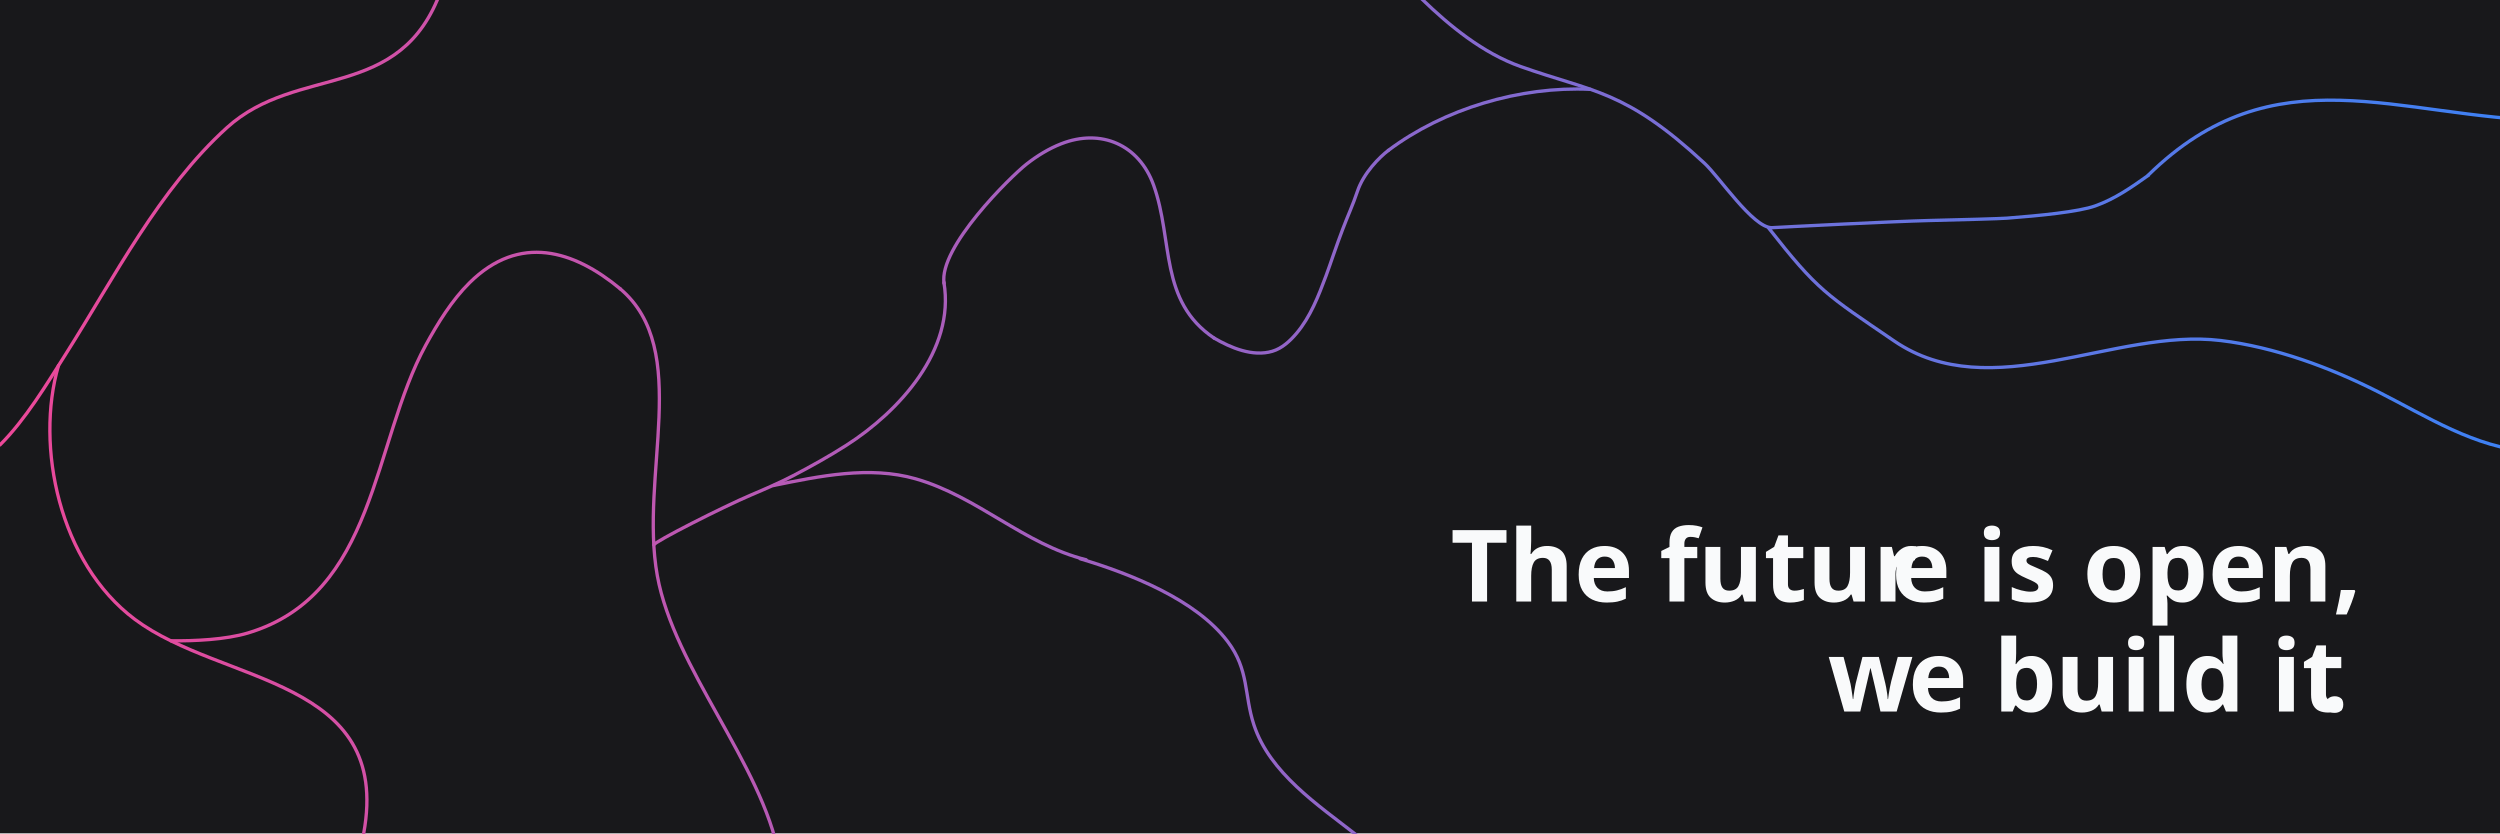
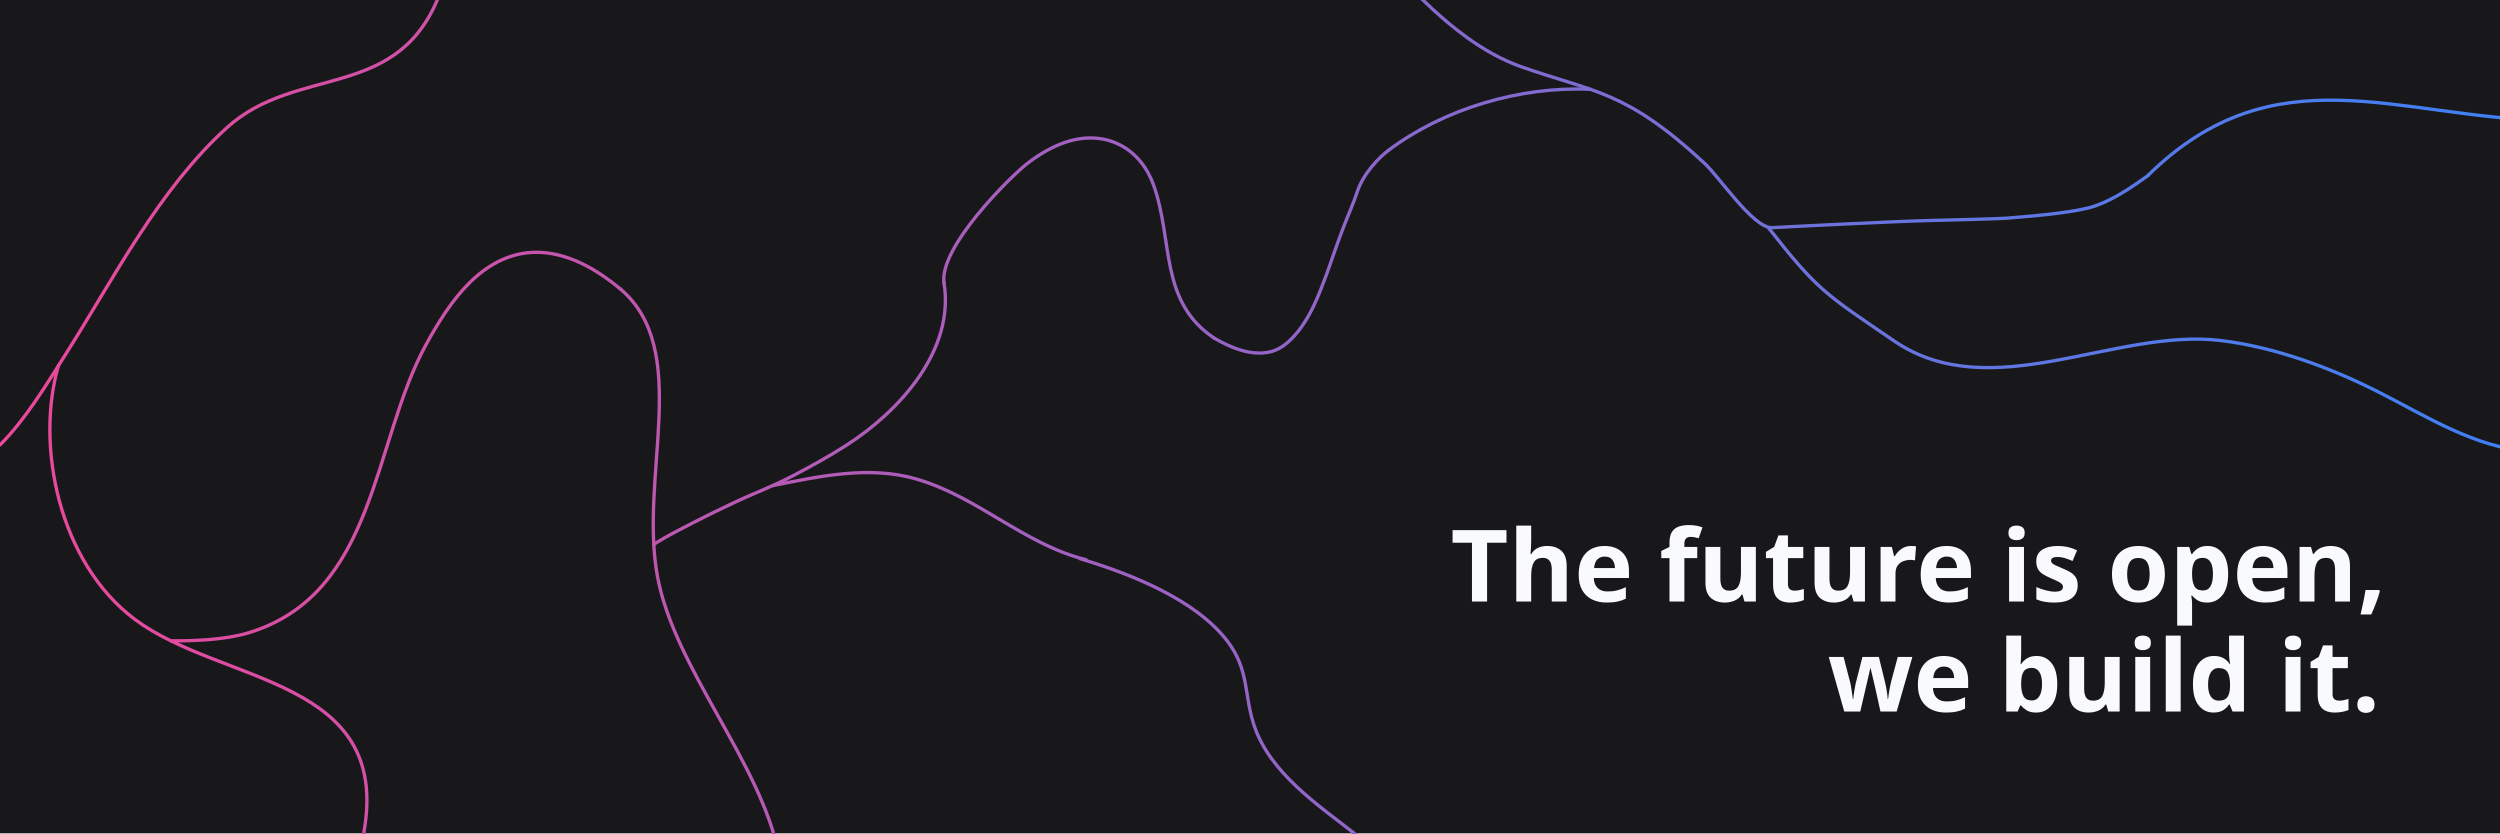
<svg xmlns="http://www.w3.org/2000/svg" width="100%" height="100%" viewBox="0 0 1500 500" version="1.1" xml:space="preserve" style="fill-rule:evenodd;clip-rule:evenodd;stroke-linecap:round;stroke-linejoin:round;stroke-miterlimit:1.5;">
  <g transform="matrix(0.999795,0,0,1.02943,-0.424329,-1.49991)">
    <rect x="0.424" y="1.457" width="1500.31" height="485.704" style="fill:rgb(24,24,27);" />
  </g>
  <g transform="matrix(1,0,0,1,406.785,214.921)">
-     <text x="463.553px" y="146.019px" style="font-family:'SatoshiVariable-Bold_Bold', 'Satoshi Variable';font-weight:900;font-size:60px;fill:rgb(249,250,251);">The futur<tspan x="728.153px " y="146.019px ">e</tspan> is open,</text>
-     <text x="689.873px" y="212.019px" style="font-family:'SatoshiVariable-Bold_Bold', 'Satoshi Variable';font-weight:900;font-size:60px;fill:rgb(249,250,251);">w<tspan x="738.233px " y="212.019px ">e</tspan> b<tspan x="826.313px " y="212.019px ">u</tspan>ild it<tspan x="985.493px " y="212.019px ">.</tspan>
-     </text>
+     <text x="463.553px" y="146.019px" style="font-family:'SatoshiVariable-Bold_Bold', 'Satoshi Variable';font-weight:900;font-size:60px;fill:rgb(249,250,251);">The future is open,</text>
+     <text x="689.873px" y="212.019px" style="font-family:'SatoshiVariable-Bold_Bold', 'Satoshi Variable';font-weight:900;font-size:60px;fill:rgb(249,250,251);">we build it.</text>
  </g>
  <g>
    <path d="M566.45,170.047C563.021,148.501 606.541,105.817 615.908,98.477C622.222,93.53 629.22,89.214 636.709,86.279C660.576,76.926 683.45,86.734 692.185,111.151C704.065,144.355 695.374,180.673 728.456,202.846" style="fill:none;stroke:url(#_Linear1);stroke-width:2px;" />
    <path d="M0,266.947C15.315,251.739 28.11,230.349 39.557,212.282C68.554,166.516 95.514,113.402 136.153,76.589C178.63,38.112 240.449,61.675 264.637,-5.832" style="fill:none;stroke:url(#_Linear2);stroke-width:2px;" />
    <path d="M218.219,500C235.407,406.294 133.284,410.76 80.929,371.625C35.563,337.714 21.01,267.701 35.084,219.353" style="fill:none;stroke:url(#_Linear3);stroke-width:2px;" />
    <path d="M102.722,384.491C116.708,384.62 135.304,383.82 148.785,379.783C225.696,356.749 223.331,265.825 255.506,206.979C262.638,193.936 271.095,180.175 281.702,169.683C311.743,139.971 344.421,150.279 372.109,173.27" style="fill:none;stroke:url(#_Linear4);stroke-width:2px;" />
    <path d="M372.109,173.27C415.409,209.929 383.458,285.093 394.397,345.457C404.464,401.016 456.974,457.901 467.5,513.655" style="fill:none;stroke:url(#_Linear5);stroke-width:2px;" />
    <path d="M566.353,169.471C573.159,210.028 539.614,246.891 507.583,267.31C497.42,273.789 486.721,279.747 476.037,285.327C467.784,289.637 459.247,293.33 450.68,296.964C433.367,304.308 392.393,325.188 392.314,326.902" style="fill:none;stroke:url(#_Linear6);stroke-width:2px;" />
    <path d="M813.599,500.793C790.89,483.054 761.828,463.761 752.359,434.975C746.336,416.668 749.555,402.003 736.554,384.86C717.418,359.625 678.068,344.213 648.095,335.246" style="fill:none;stroke:url(#_Linear7);stroke-width:2px;" />
    <path d="M463.944,291.32C491.719,285.712 521.477,279.313 549.423,287.299C586.564,297.911 614.493,326.657 651.671,335.864" style="fill:none;stroke:url(#_Linear8);stroke-width:2px;" />
    <path d="M728.456,202.846C738.441,208.675 751.613,214.255 763.398,210.762C769.243,209.03 773.974,204.636 777.825,200.097C786.255,190.163 791.093,177.575 795.6,165.521C797.13,161.429 798.519,157.289 799.962,153.166C802.153,146.908 803.116,144.212 805.547,137.733C808.414,130.087 811.861,122.657 814.418,114.902C818.048,103.888 827.78,94.202 833.028,90.226" style="fill:none;stroke:url(#_Linear9);stroke-width:2px;" />
    <path d="M833.028,90.226C866.148,65.361 912.007,51.564 954.295,53.606" style="fill:none;stroke:url(#_Linear10);stroke-width:2px;" />
    <path d="M1531.03,72.452C1438.86,70.74 1364.93,30.502 1288.89,105.155" style="fill:none;stroke:url(#_Linear11);stroke-width:2px;" />
    <path d="M852.958,-0.739C869.797,15.622 889.846,31.921 912.306,39.896C956.217,55.486 975.001,53.774 1022.6,97.86C1031.67,106.261 1051.66,136.4 1062.95,136.622" style="fill:none;stroke:url(#_Linear12);stroke-width:2px;" />
    <path d="M1288.98,105.215C1278.83,112.437 1269.01,119.307 1257.16,123.541C1247.23,127.092 1223.48,129.415 1204.27,130.891C1199.76,131.238 1178.71,131.79 1157.52,132.31C1146.83,132.573 1125.95,133.496 1106.53,134.421C1084.51,135.47 1064.35,136.523 1062.95,136.622" style="fill:none;stroke:url(#_Linear13);stroke-width:2px;" />
    <path d="M1518.34,270.923C1485.16,268.749 1455.93,249.788 1426.99,235.146C1397.9,220.438 1364.91,208.242 1332.44,204.313C1268.89,196.623 1194.72,244.313 1136.5,204.584C1095.46,176.586 1090.91,174.685 1061.03,136.622" style="fill:none;stroke:url(#_Linear14);stroke-width:2px;" />
  </g>
  <defs>
    <linearGradient id="_Linear1" x1="0" y1="0" x2="1" y2="0" gradientUnits="userSpaceOnUse" gradientTransform="matrix(1531.03,0,0,519.486,0,253.912)">
      <stop offset="0" style="stop-color:rgb(236,72,153);stop-opacity:1" />
      <stop offset="1" style="stop-color:rgb(59,130,246);stop-opacity:1" />
    </linearGradient>
    <linearGradient id="_Linear2" x1="0" y1="0" x2="1" y2="0" gradientUnits="userSpaceOnUse" gradientTransform="matrix(1531.03,0,0,519.486,0,253.912)">
      <stop offset="0" style="stop-color:rgb(236,72,153);stop-opacity:1" />
      <stop offset="1" style="stop-color:rgb(59,130,246);stop-opacity:1" />
    </linearGradient>
    <linearGradient id="_Linear3" x1="0" y1="0" x2="1" y2="0" gradientUnits="userSpaceOnUse" gradientTransform="matrix(1531.03,0,0,519.486,0,253.912)">
      <stop offset="0" style="stop-color:rgb(236,72,153);stop-opacity:1" />
      <stop offset="1" style="stop-color:rgb(59,130,246);stop-opacity:1" />
    </linearGradient>
    <linearGradient id="_Linear4" x1="0" y1="0" x2="1" y2="0" gradientUnits="userSpaceOnUse" gradientTransform="matrix(1531.03,0,0,519.486,0,253.912)">
      <stop offset="0" style="stop-color:rgb(236,72,153);stop-opacity:1" />
      <stop offset="1" style="stop-color:rgb(59,130,246);stop-opacity:1" />
    </linearGradient>
    <linearGradient id="_Linear5" x1="0" y1="0" x2="1" y2="0" gradientUnits="userSpaceOnUse" gradientTransform="matrix(1531.03,0,0,519.486,0,253.912)">
      <stop offset="0" style="stop-color:rgb(236,72,153);stop-opacity:1" />
      <stop offset="1" style="stop-color:rgb(59,130,246);stop-opacity:1" />
    </linearGradient>
    <linearGradient id="_Linear6" x1="0" y1="0" x2="1" y2="0" gradientUnits="userSpaceOnUse" gradientTransform="matrix(1531.03,0,0,519.486,0,253.912)">
      <stop offset="0" style="stop-color:rgb(236,72,153);stop-opacity:1" />
      <stop offset="1" style="stop-color:rgb(59,130,246);stop-opacity:1" />
    </linearGradient>
    <linearGradient id="_Linear7" x1="0" y1="0" x2="1" y2="0" gradientUnits="userSpaceOnUse" gradientTransform="matrix(1531.03,0,0,519.486,0,253.912)">
      <stop offset="0" style="stop-color:rgb(236,72,153);stop-opacity:1" />
      <stop offset="1" style="stop-color:rgb(59,130,246);stop-opacity:1" />
    </linearGradient>
    <linearGradient id="_Linear8" x1="0" y1="0" x2="1" y2="0" gradientUnits="userSpaceOnUse" gradientTransform="matrix(1531.03,0,0,519.486,0,253.912)">
      <stop offset="0" style="stop-color:rgb(236,72,153);stop-opacity:1" />
      <stop offset="1" style="stop-color:rgb(59,130,246);stop-opacity:1" />
    </linearGradient>
    <linearGradient id="_Linear9" x1="0" y1="0" x2="1" y2="0" gradientUnits="userSpaceOnUse" gradientTransform="matrix(1531.03,0,0,519.486,0,253.912)">
      <stop offset="0" style="stop-color:rgb(236,72,153);stop-opacity:1" />
      <stop offset="1" style="stop-color:rgb(59,130,246);stop-opacity:1" />
    </linearGradient>
    <linearGradient id="_Linear10" x1="0" y1="0" x2="1" y2="0" gradientUnits="userSpaceOnUse" gradientTransform="matrix(1531.03,0,0,519.486,0,253.912)">
      <stop offset="0" style="stop-color:rgb(236,72,153);stop-opacity:1" />
      <stop offset="1" style="stop-color:rgb(59,130,246);stop-opacity:1" />
    </linearGradient>
    <linearGradient id="_Linear11" x1="0" y1="0" x2="1" y2="0" gradientUnits="userSpaceOnUse" gradientTransform="matrix(1531.03,0,0,519.486,0,253.912)">
      <stop offset="0" style="stop-color:rgb(236,72,153);stop-opacity:1" />
      <stop offset="1" style="stop-color:rgb(59,130,246);stop-opacity:1" />
    </linearGradient>
    <linearGradient id="_Linear12" x1="0" y1="0" x2="1" y2="0" gradientUnits="userSpaceOnUse" gradientTransform="matrix(1531.03,0,0,519.486,0,253.912)">
      <stop offset="0" style="stop-color:rgb(236,72,153);stop-opacity:1" />
      <stop offset="1" style="stop-color:rgb(59,130,246);stop-opacity:1" />
    </linearGradient>
    <linearGradient id="_Linear13" x1="0" y1="0" x2="1" y2="0" gradientUnits="userSpaceOnUse" gradientTransform="matrix(1531.03,0,0,519.486,0,253.912)">
      <stop offset="0" style="stop-color:rgb(236,72,153);stop-opacity:1" />
      <stop offset="1" style="stop-color:rgb(59,130,246);stop-opacity:1" />
    </linearGradient>
    <linearGradient id="_Linear14" x1="0" y1="0" x2="1" y2="0" gradientUnits="userSpaceOnUse" gradientTransform="matrix(1531.03,0,0,519.486,0,253.912)">
      <stop offset="0" style="stop-color:rgb(236,72,153);stop-opacity:1" />
      <stop offset="1" style="stop-color:rgb(59,130,246);stop-opacity:1" />
    </linearGradient>
  </defs>
</svg>
